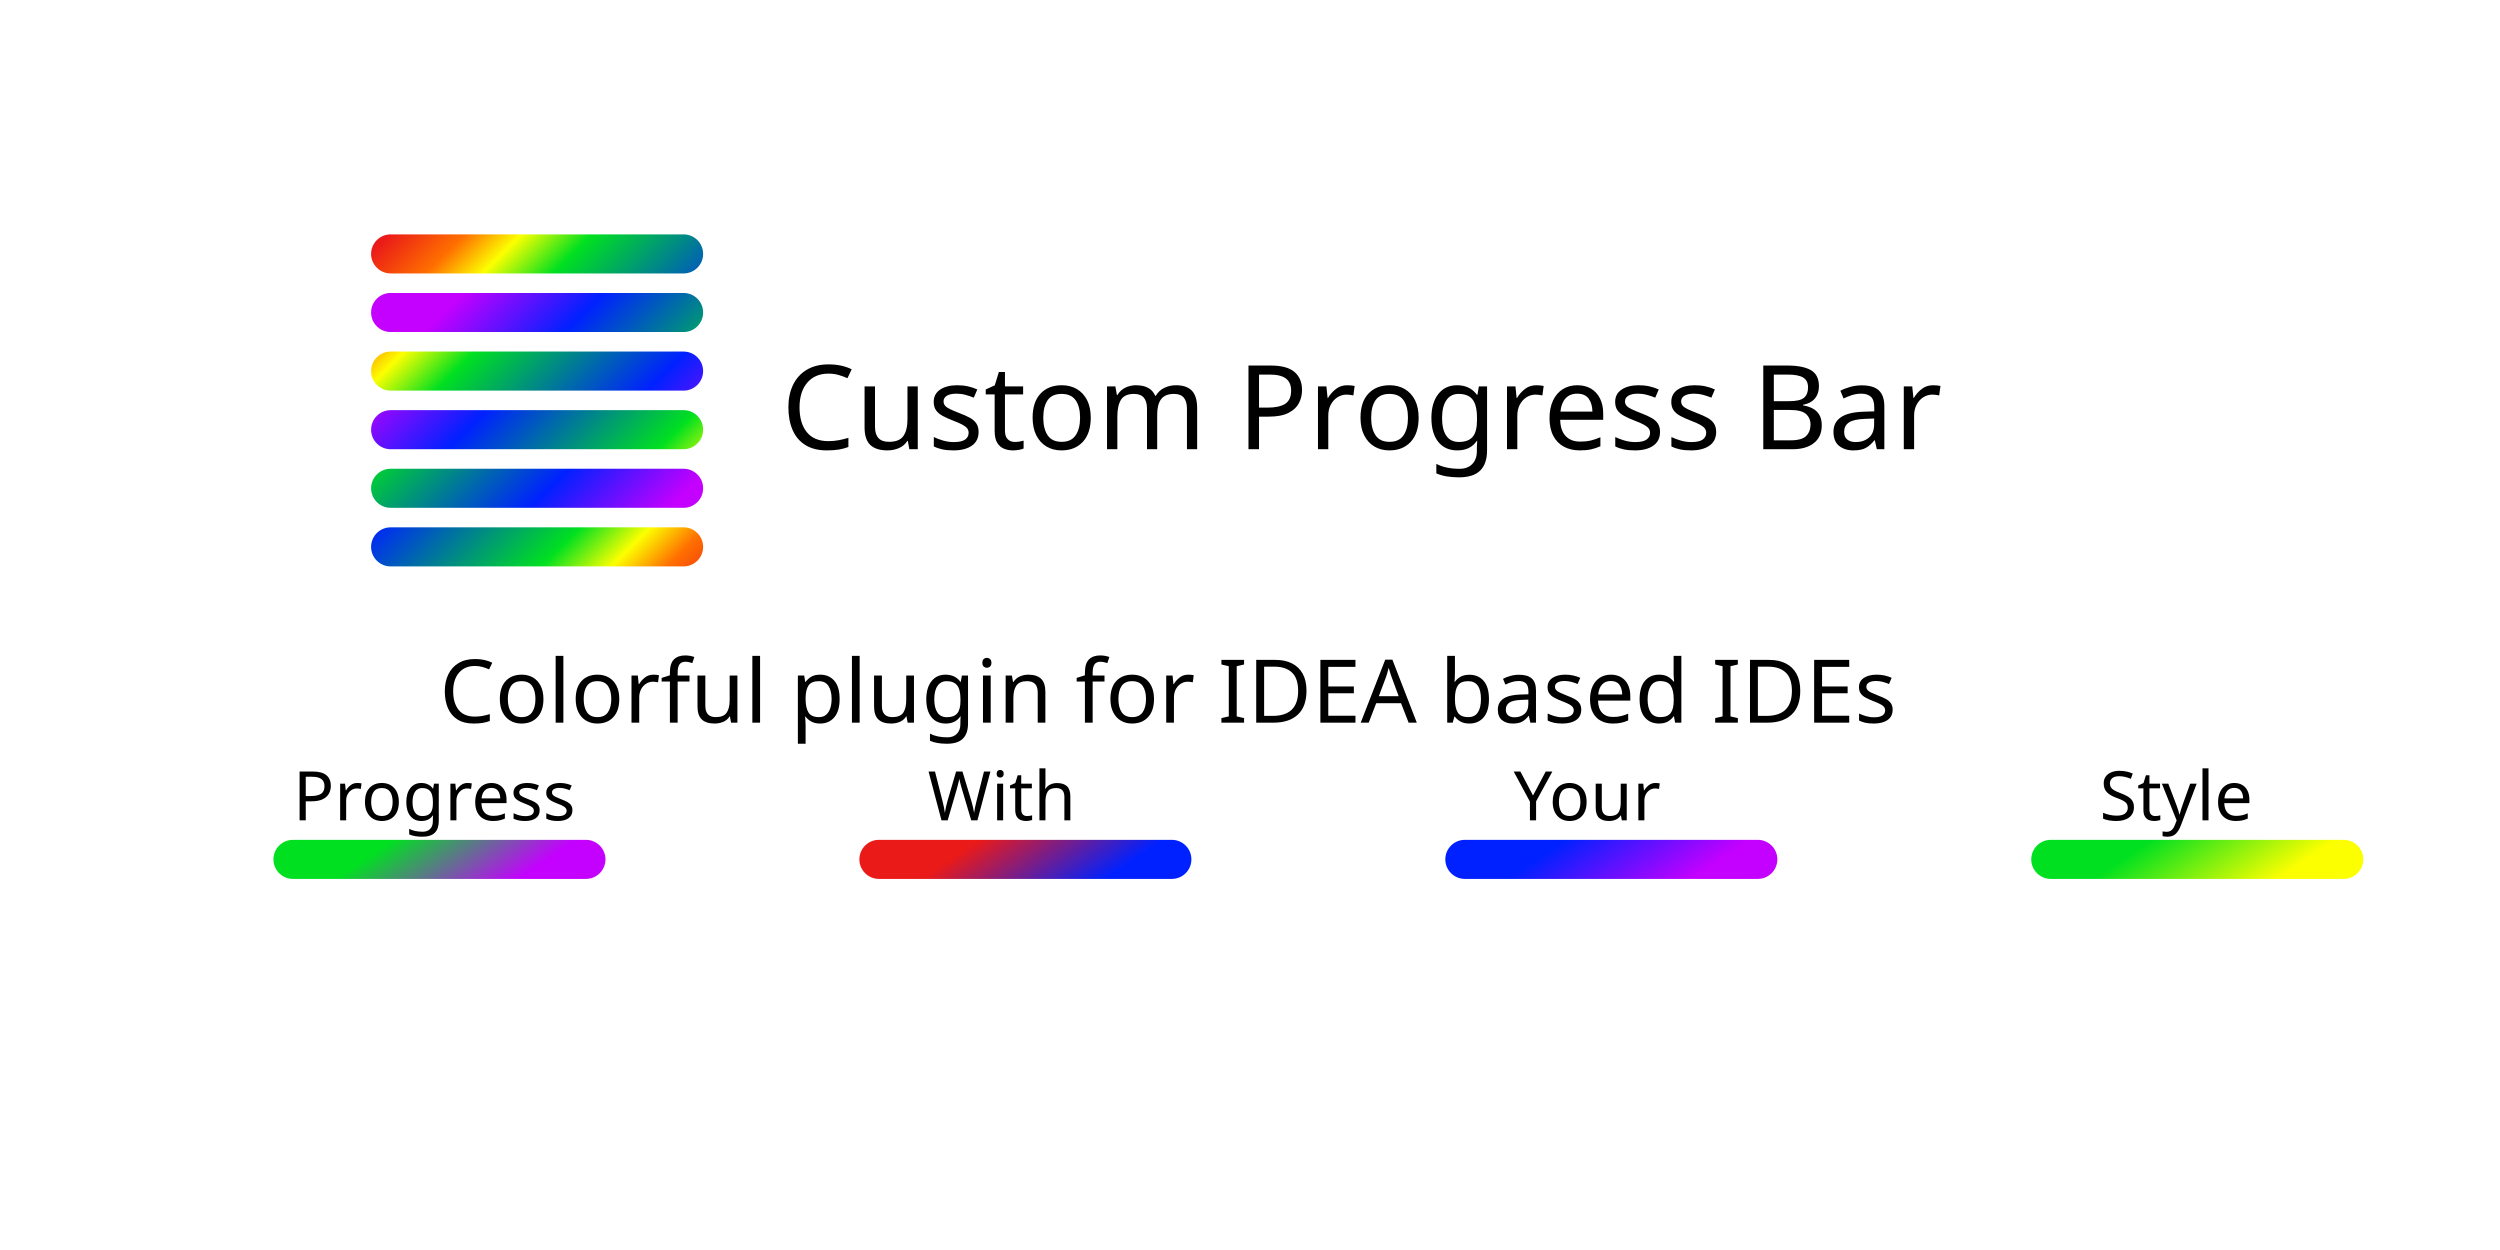
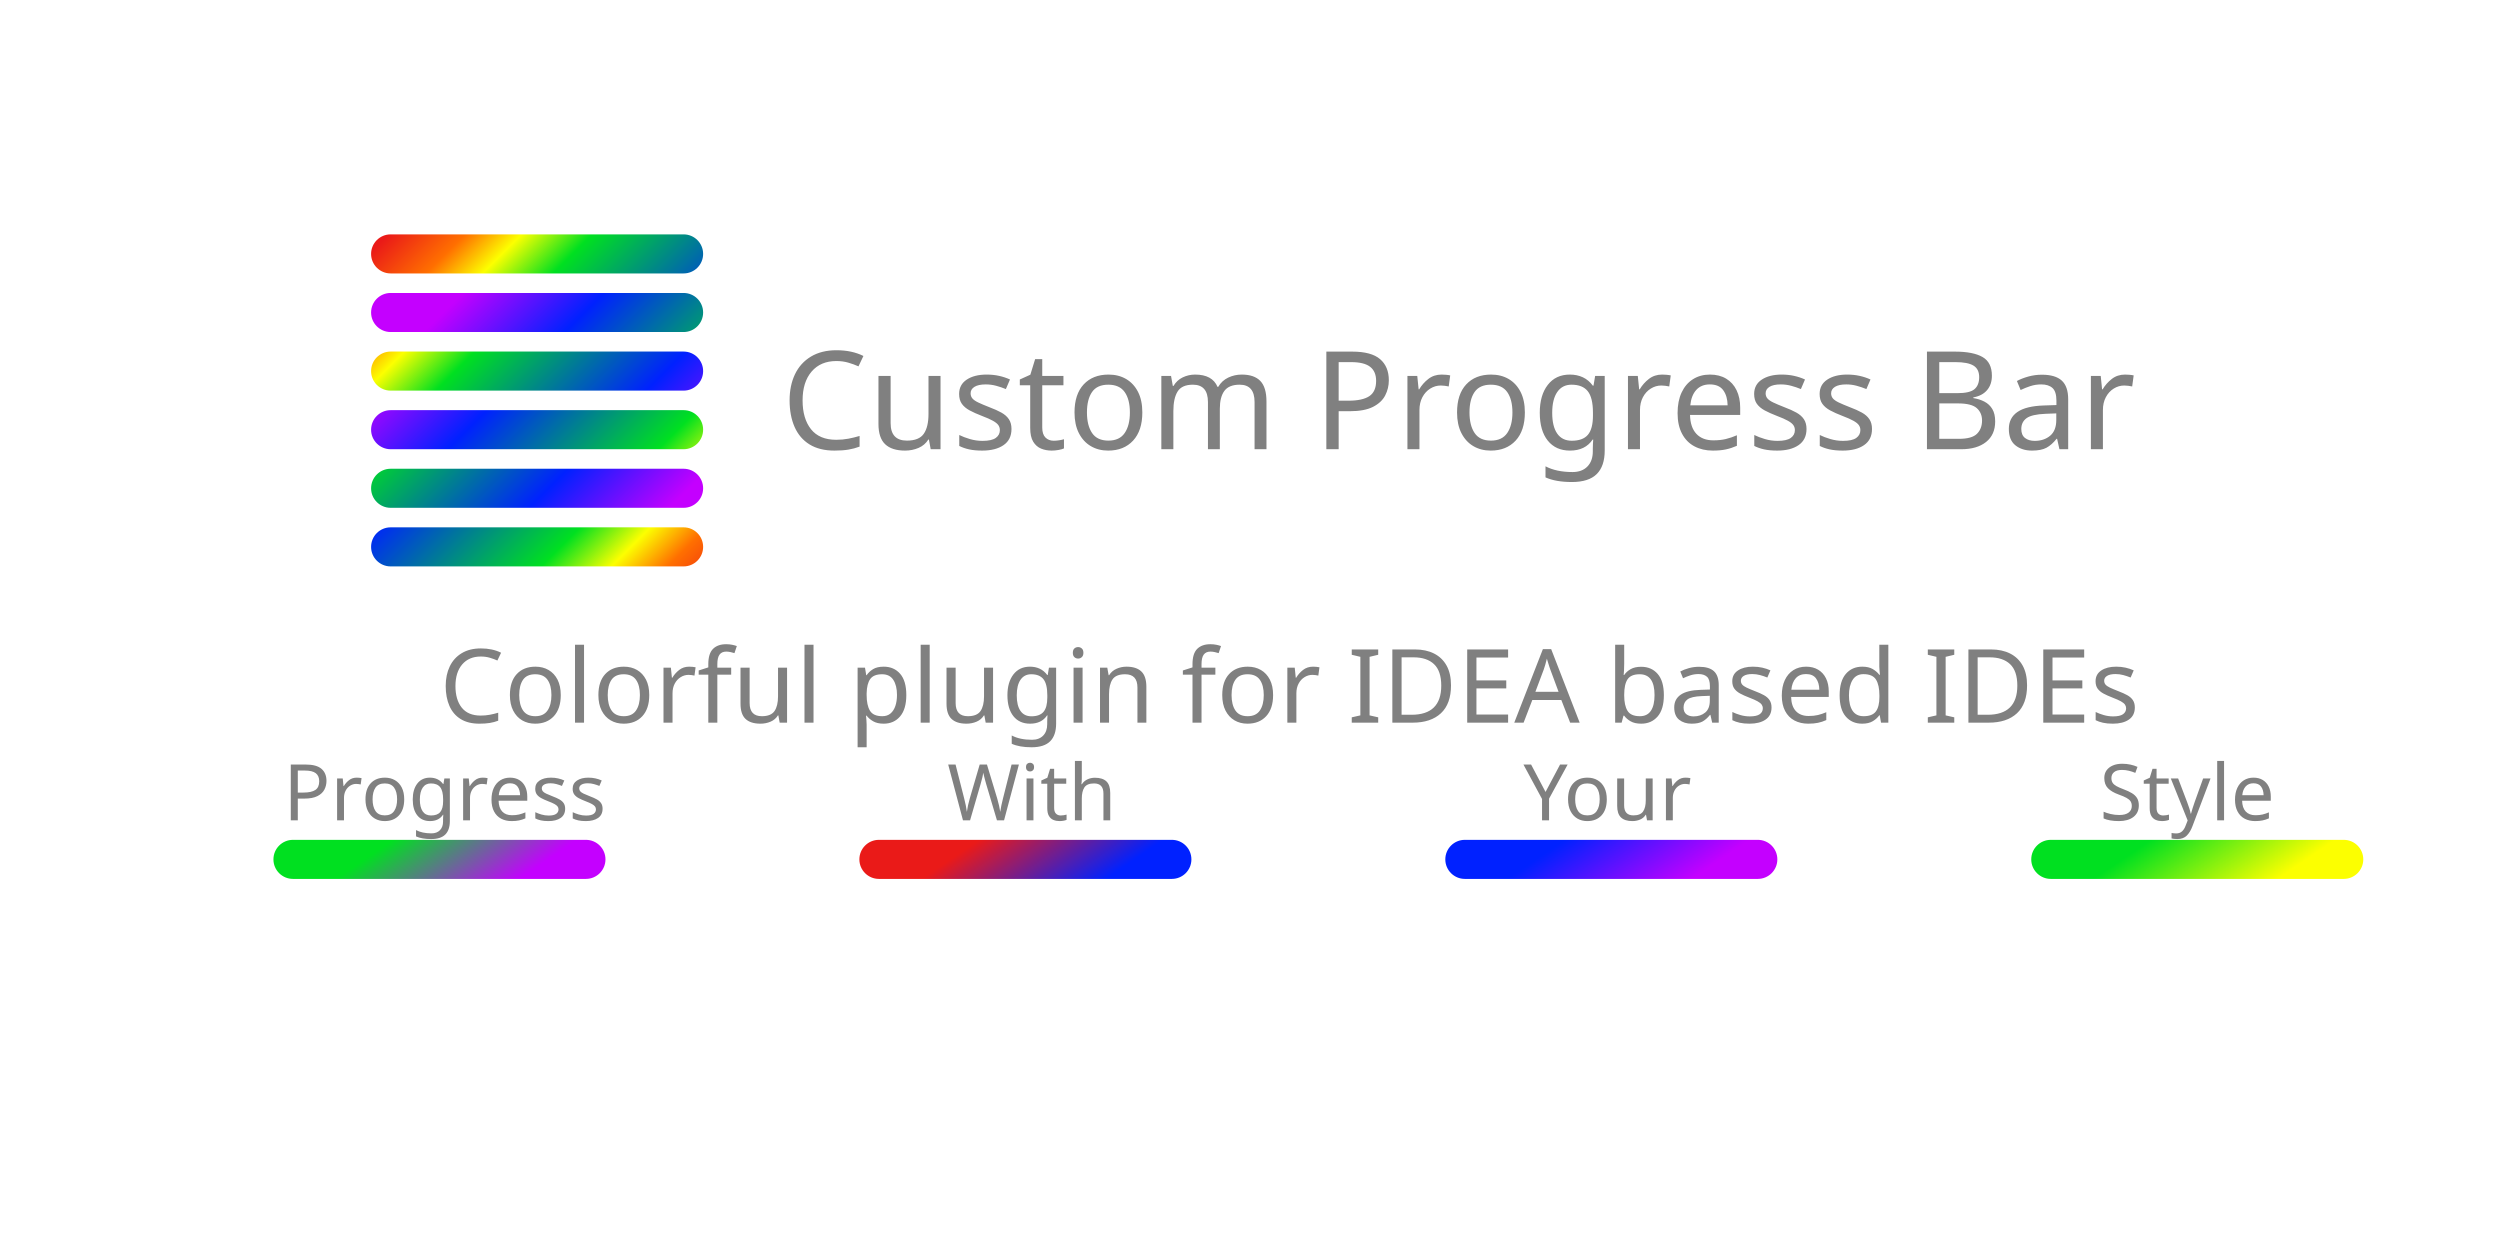
<svg xmlns="http://www.w3.org/2000/svg" width="1280" height="640" viewBox="-400 -240 2560 1280" fill="none">
  <path d="M 0 0 H 300 A 20 20 0 0 1 300 40 H 0 A 20 20 1 0 1 0 0" fill="url(#paint0_linear)" />
  <path d="M 0 60 H 300 A 20 20 0 0 1 300 100 H 0 A 20 20 0 0 1 0 60" fill="url(#paint1_linear)" />
  <path d="M 0 120 H 300 A 20 20 0 0 1 300 160 H 0 A 20 20 0 0 1 0 120" fill="url(#paint0_linear)" />
  <path d="M 0 180 H 300 A 20 20 0 0 1 300 220 H 0 A 20 20 0 0 1 0 180" fill="url(#paint1_linear)" />
  <path d="M 0 240 H 300 A 20 20 0 0 1 300 280 H 0 A 20 20 0 0 1 0 240" fill="url(#paint0_linear)" />
  <path d="M 0 300 H 300 A 20 20 0 0 1 300 340 H 0 A 20 20 0 0 1 0 300" fill="url(#paint1_linear)" />
-   <text x="400" y="220" font-family="Verdana" font-size="120" fill="black">Custom Progress Bar</text>
-   <text x="50" y="500" font-family="Verdana" font-size="90" fill="black">Colorful plugin for IDEA based IDEs</text>
-   <text x="-100" y="600" font-family="Verdana" font-size="70" fill="black">Progress</text>
+   <text x="400" y="220" font-family="sans-serif" font-size="140" fill="gray">Custom Progress Bar</text>
+   <text x="50" y="500" font-family="sans-serif" font-size="105" fill="gray">Colorful plugin for IDEA based IDEs</text>
+   <text x="-110" y="600" font-family="sans-serif" font-size="80" fill="gray">Progress</text>
  <path d="M -100 620 H 200 A 20 20 0 0 1 200 660 H -100 A 20 20 1 0 1 -100 620" fill="url(#paint2_linear)" />
-   <text x="550" y="600" font-family="Verdana" font-size="70" fill="black">With</text>
+   <text x="570" y="600" font-family="sans-serif" font-size="80" fill="gray">With</text>
  <path d="M 500 620 H 800 A 20 20 0 0 1 800 660 H 500 A 20 20 1 0 1 500 620" fill="url(#paint3_linear)" />
-   <text x="1150" y="600" font-family="Verdana" font-size="70" fill="black">Your</text>
+   <text x="1160" y="600" font-family="sans-serif" font-size="80" fill="gray">Your</text>
  <path d="M 1100 620 H 1400 A 20 20 0 0 1 1400 660 H 1100 A 20 20 1 0 1 1100 620" fill="url(#paint4_linear)" />
-   <text x="1750" y="600" font-family="Verdana" font-size="70" fill="black">Style</text>
+   <text x="1750" y="600" font-family="sans-serif" font-size="80" fill="gray">Style</text>
  <path d="M 1700 620 H 2000 A 20 20 0 0 1 2000 660 H 1700 A 20 20 1 0 1 1700 620" fill="url(#paint5_linear)" />
  <defs>
    <linearGradient id="paint0_linear" x1="-30" y1="20" x2="330" y2="380" gradientUnits="userSpaceOnUse">
      <stop offset="0.01" stop-color="#ea1a18" />
      <stop offset="0.12" stop-color="#ff6f00" />
      <stop offset="0.20" stop-color="#fcff00" />
      <stop offset="0.30" stop-color="#00e020" />
      <stop offset="0.60" stop-color="#0021ff" />
      <stop offset="0.80" stop-color="#c400ff" />
    </linearGradient>
  </defs>
  <defs>
    <linearGradient id="paint1_linear" x1="-30" y1="20" x2="330" y2="380" gradientUnits="userSpaceOnUse">
      <stop offset="0.20" stop-color="#c400ff" />
      <stop offset="0.40" stop-color="#0021ff" />
      <stop offset="0.70" stop-color="#00e020" />
      <stop offset="0.80" stop-color="#fcff00" />
      <stop offset="0.88" stop-color="#ff6f00" />
      <stop offset="0.99" stop-color="#ea1a18" />
    </linearGradient>
  </defs>
  <defs>
    <linearGradient id="paint2_linear" x1="400" y1="220" x2="700" y2="660" gradientUnits="userSpaceOnUse">
      <stop offset="0.2" stop-color="#00e020" />
      <stop offset="0.4" stop-color="#c400ff" />
    </linearGradient>
  </defs>
  <defs>
    <linearGradient id="paint3_linear" x1="1000" y1="220" x2="1300" y2="660" gradientUnits="userSpaceOnUse">
      <stop offset="0.2" stop-color="#ea1a18" />
      <stop offset="0.4" stop-color="#0021ff" />
    </linearGradient>
  </defs>
  <defs>
    <linearGradient id="paint4_linear" x1="1600" y1="220" x2="1900" y2="660" gradientUnits="userSpaceOnUse">
      <stop offset="0.2" stop-color="#0021ff" />
      <stop offset="0.4" stop-color="#c400ff" />
    </linearGradient>
  </defs>
  <defs>
    <linearGradient id="paint5_linear" x1="2200" y1="220" x2="2500" y2="660" gradientUnits="userSpaceOnUse">
      <stop offset="0.20" stop-color="#00e020" />
      <stop offset="0.40" stop-color="#fcff00" />
    </linearGradient>
  </defs>
</svg>
